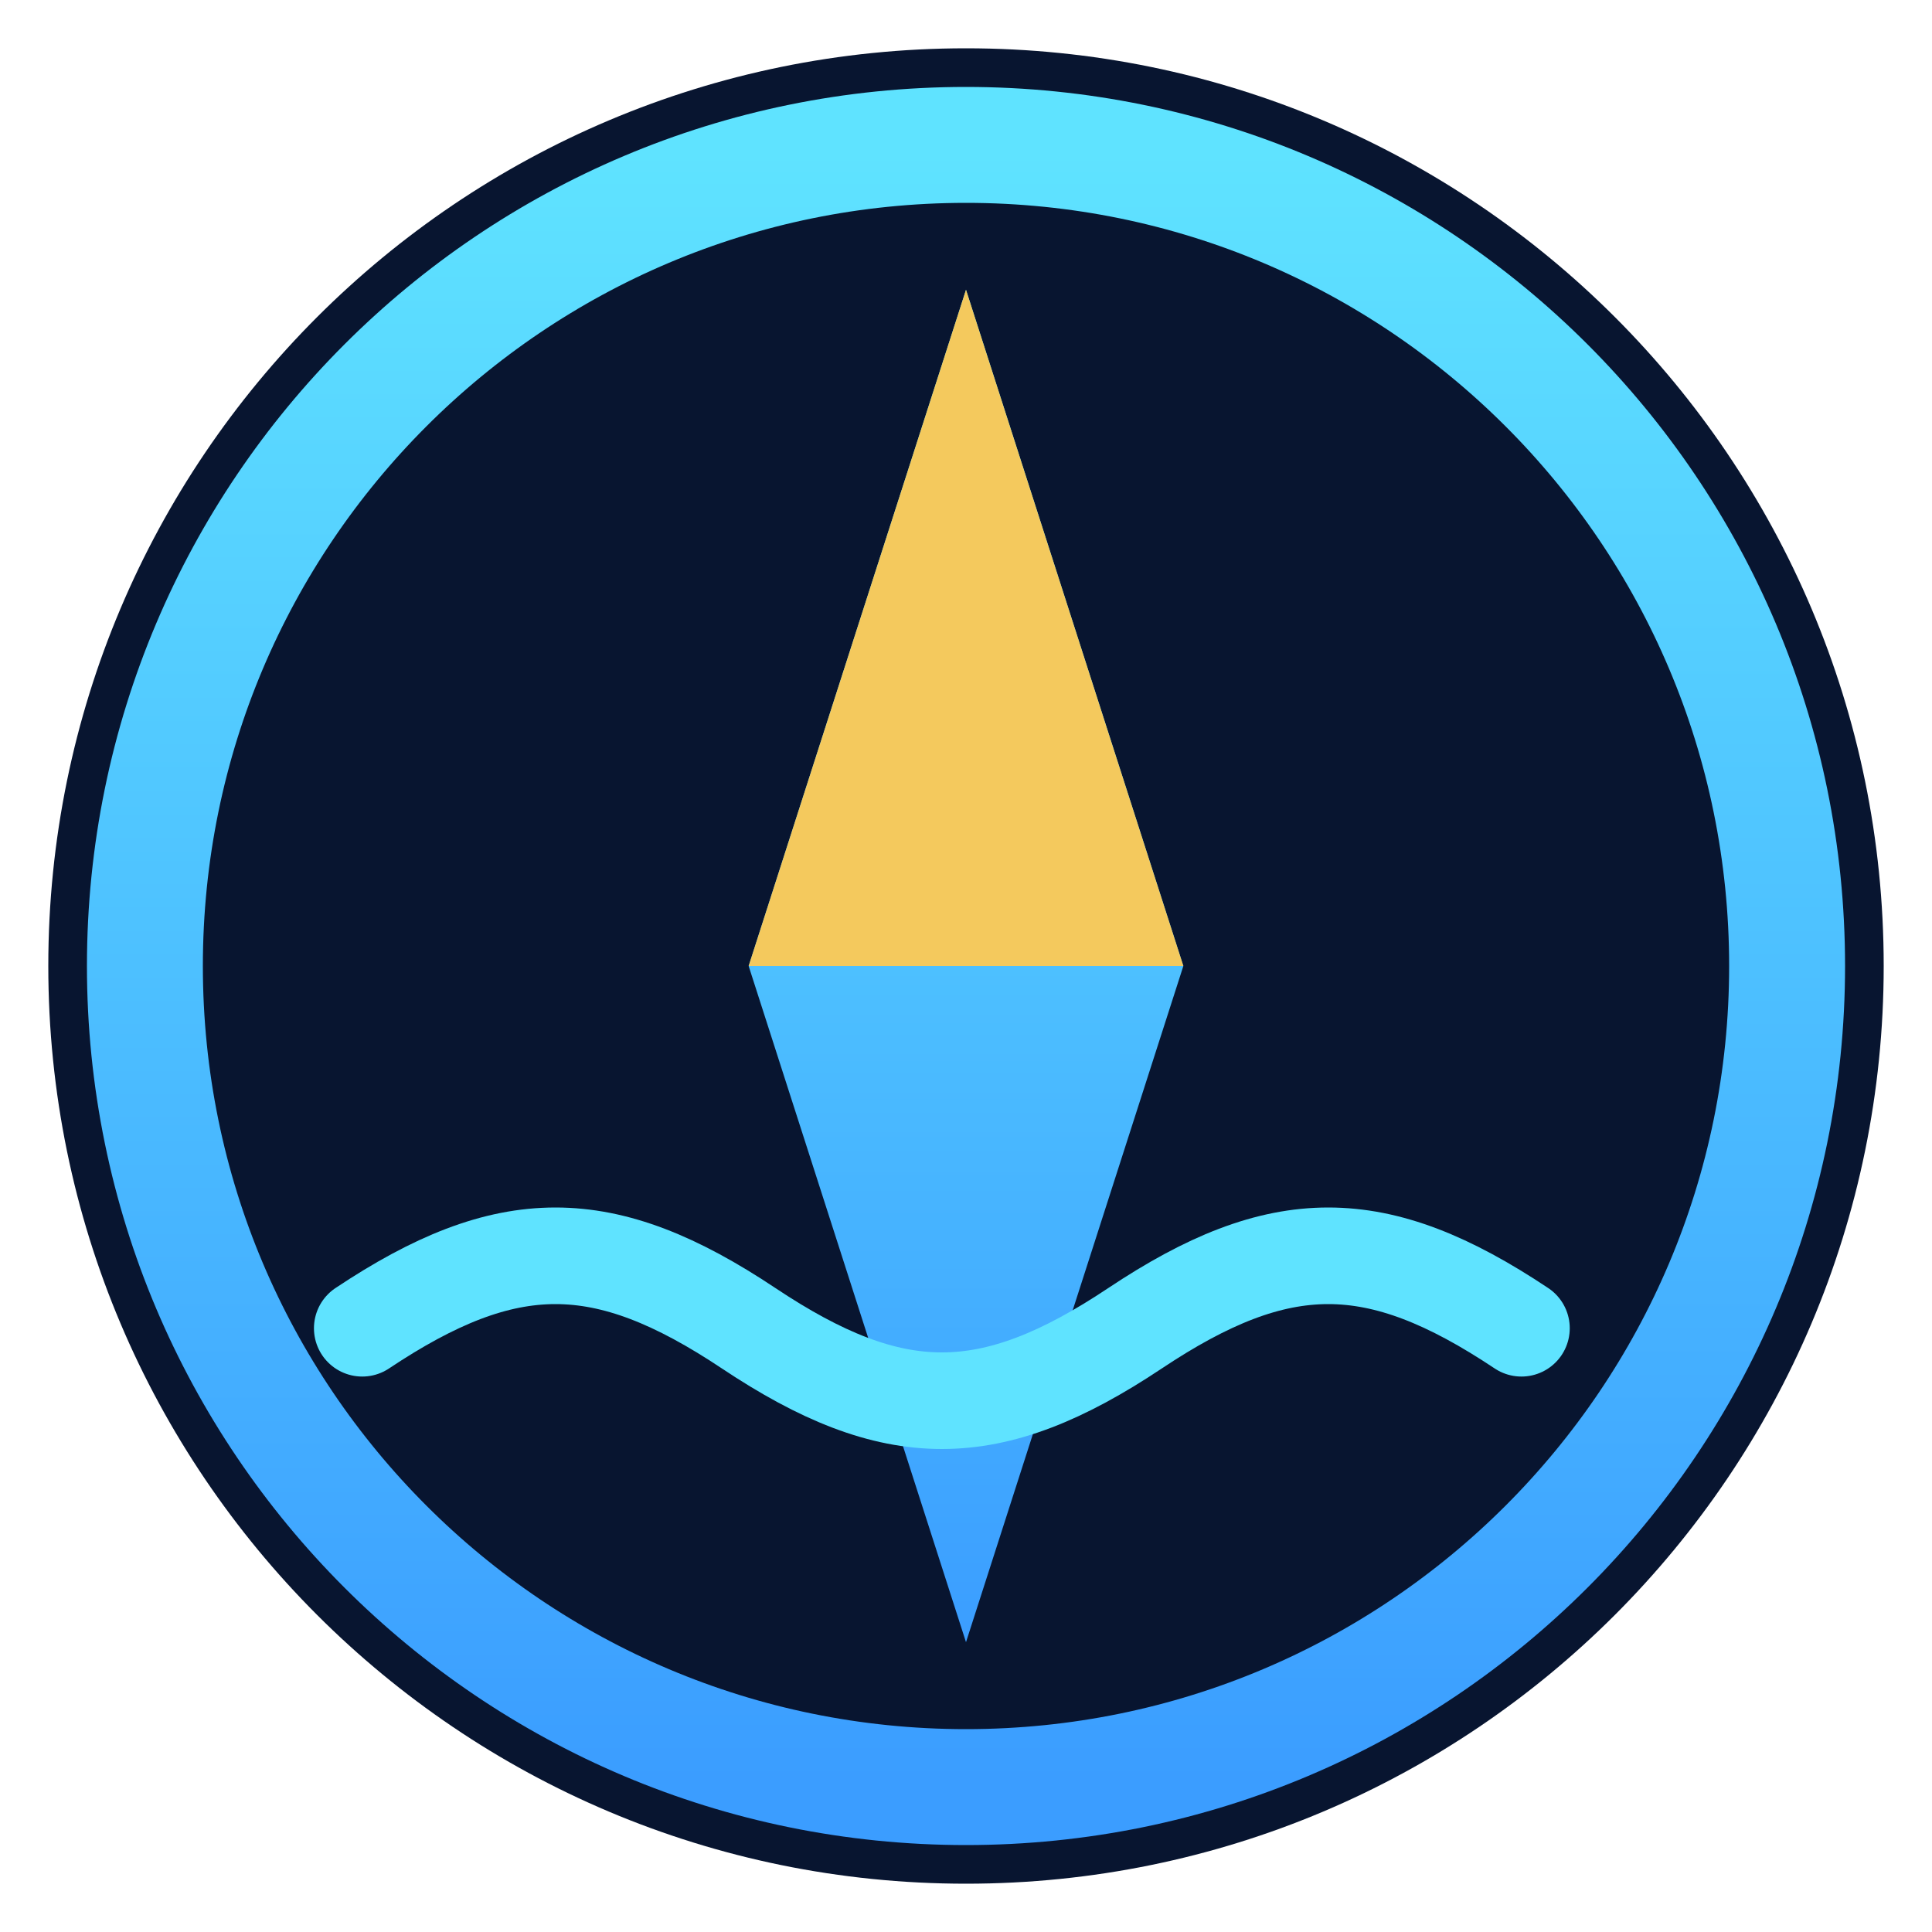
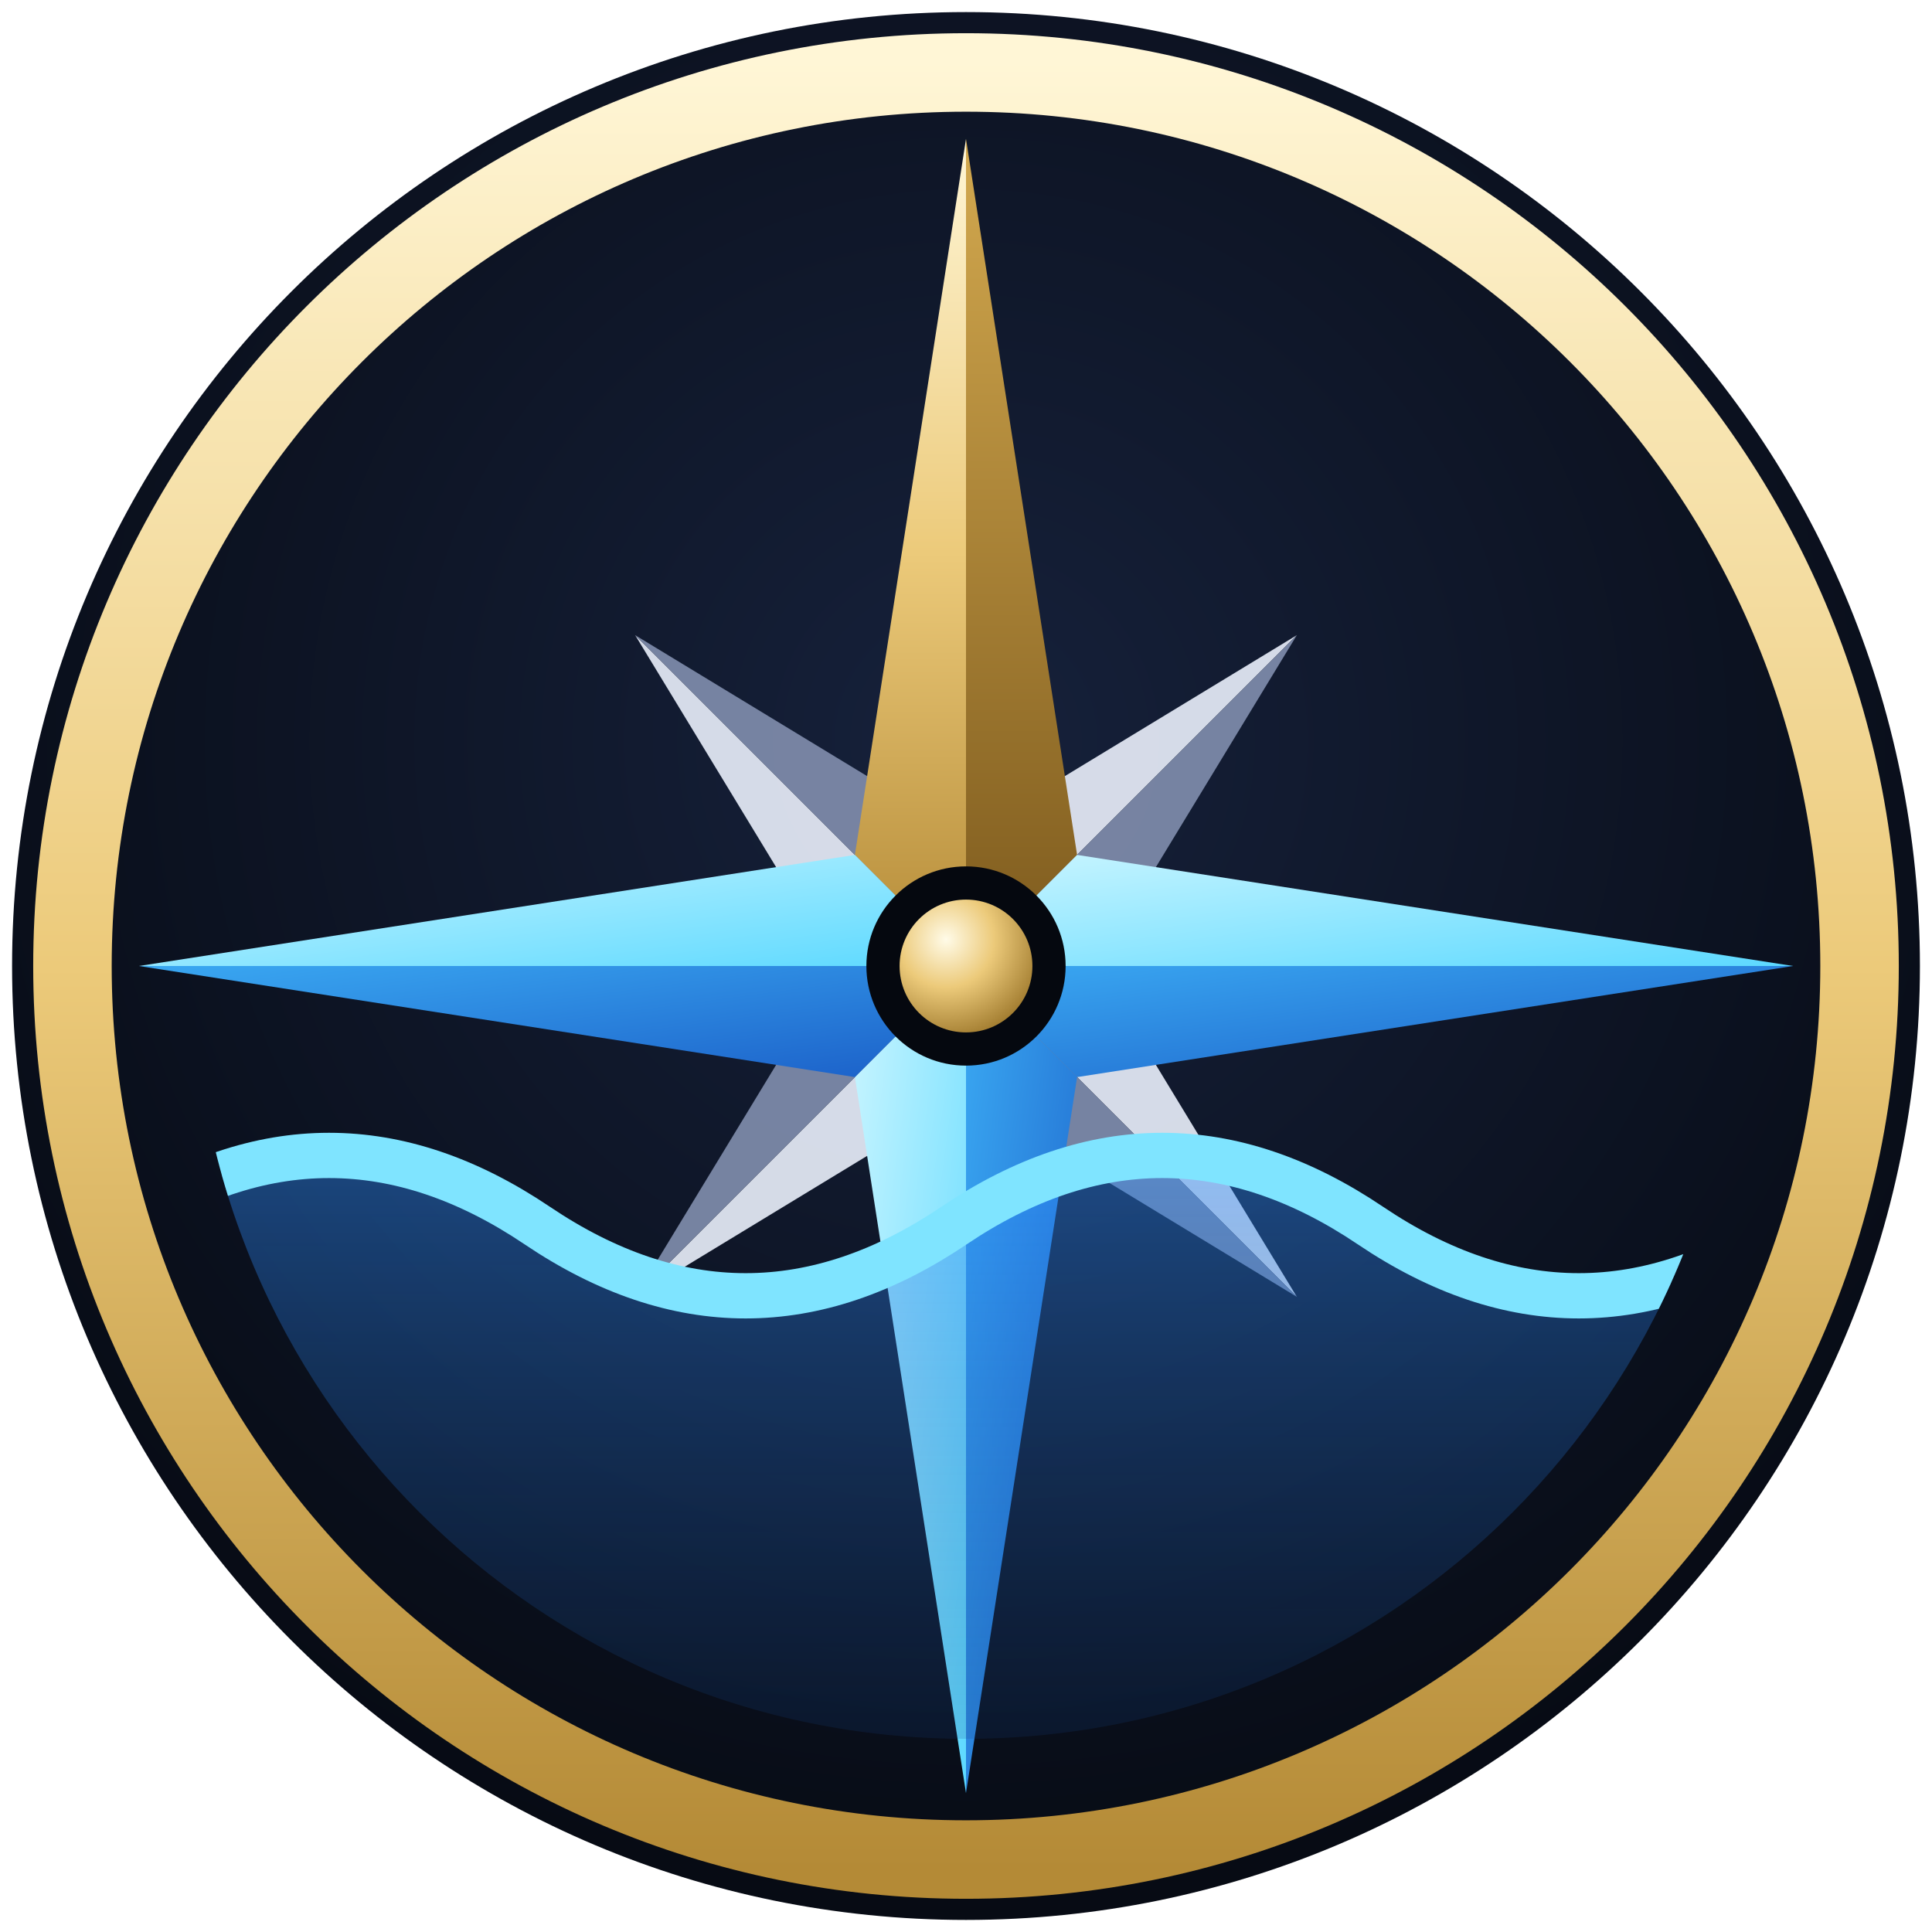
- <svg xmlns="http://www.w3.org/2000/svg" viewBox="0 0 40 40">
+ <svg xmlns="http://www.w3.org/2000/svg" viewBox="0 0 64 64">
  <defs>
-     <linearGradient id="g" x1="0" y1="0" x2="0" y2="1">
-       <stop offset="0" stop-color="#5fe3ff" />
-       <stop offset="1" stop-color="#3b9dff" />
+     <linearGradient id="tfG" x1="0" y1="0" x2="0" y2="1">
+       <stop offset="0" stop-color="#fff6d6" />
+       <stop offset=".5" stop-color="#ecca7a" />
+       <stop offset="1" stop-color="#b48a36" />
    </linearGradient>
+     <linearGradient id="tfD" x1="0" y1="0" x2="0" y2="1">
+       <stop offset="0" stop-color="#d3a94f" />
+       <stop offset="1" stop-color="#7d5a1d" />
+     </linearGradient>
+     <linearGradient id="tfT" x1="0" y1="0" x2="1" y2="1">
+       <stop offset="0" stop-color="#c9f5ff" />
+       <stop offset="1" stop-color="#5cd9ff" />
+     </linearGradient>
+     <linearGradient id="tfU" x1="0" y1="0" x2="1" y2="1">
+       <stop offset="0" stop-color="#3aa8f2" />
+       <stop offset="1" stop-color="#1b5fc8" />
+     </linearGradient>
+     <linearGradient id="tfW" x1="0" y1="0" x2="0" y2="1">
+       <stop offset="0" stop-color="#2f8fff" stop-opacity=".42" />
+       <stop offset="1" stop-color="#0b2a5c" stop-opacity=".1" />
+     </linearGradient>
+     <radialGradient id="tfJ" cx=".35" cy=".3" r=".8">
+       <stop offset="0" stop-color="#fffbe8" />
+       <stop offset=".45" stop-color="#ecca7a" />
+       <stop offset="1" stop-color="#9a7428" />
+     </radialGradient>
+     <radialGradient id="tfB" cx=".5" cy=".38" r=".7">
+       <stop offset="0" stop-color="#16213b" />
+       <stop offset="1" stop-color="#05080f" />
+     </radialGradient>
+     <clipPath id="tfC">
+       <circle cx="32" cy="32" r="25.6" />
+     </clipPath>
  </defs>
-   <circle cx="20" cy="20" r="19" fill="#081530" />
-   <circle cx="20" cy="20" r="17" fill="none" stroke="url(#g)" stroke-width="2.4" />
-   <path d="M20 6l4.5 14-4.5 14-4.5-14z" fill="url(#g)" />
-   <path d="M20 6l4.5 14h-9z" fill="#f4c95d" />
-   <path d="M7.5 27.5c3-2 5-2 8 0s5 2 8 0 5-2 8 0" fill="none" stroke="#5fe3ff" stroke-width="2" stroke-linecap="round" />
+   <circle cx="32" cy="32" r="31.6" fill="url(#tfB)" />
+   <circle cx="32" cy="32" r="29.6" fill="none" stroke="url(#tfG)" stroke-width="2.6" />
+   <g class="lg-rose">
+     <g opacity=".92">
+       <path d="M42.96 21.04L32 27.7L32 32Z" fill="#e6ecf7" />
+       <path d="M42.96 21.04L36.3 32L32 32Z" fill="#7f8cab" />
+       <path d="M42.96 42.96L36.3 32L32 32Z" fill="#e6ecf7" />
+       <path d="M42.96 42.96L32 36.3L32 32Z" fill="#7f8cab" />
+       <path d="M21.04 42.96L32 36.3L32 32Z" fill="#e6ecf7" />
+       <path d="M21.04 42.96L27.7 32L32 32Z" fill="#7f8cab" />
+       <path d="M21.04 21.04L27.7 32L32 32Z" fill="#e6ecf7" />
+       <path d="M21.04 21.04L32 27.7L32 32Z" fill="#7f8cab" />
+     </g>
+     <path d="M32 4.6L28.32 28.32L32 32Z" fill="url(#tfG)" />
+     <path d="M32 4.6L35.68 28.32L32 32Z" fill="url(#tfD)" />
+     <path d="M59.4 32L35.68 28.32L32 32Z" fill="url(#tfT)" />
+     <path d="M59.4 32L35.68 35.68L32 32Z" fill="url(#tfU)" />
+     <path d="M32 59.4L28.32 35.68L32 32Z" fill="url(#tfT)" />
+     <path d="M32 59.4L35.68 35.68L32 32Z" fill="url(#tfU)" />
+     <path d="M4.6 32L28.32 28.32L32 32Z" fill="url(#tfT)" />
+     <path d="M4.6 32L28.32 35.68L32 32Z" fill="url(#tfU)" />
+     <circle cx="32" cy="32" r="3.3" fill="#05080f" />
+     <circle cx="32" cy="32" r="2.2" fill="url(#tfJ)" />
+   </g>
+   <g class="lg-tide" clip-path="url(#tfC)">
+     <path d="M4 40.6c4.6-3.1 9.2-3.1 13.8 0s9.2 3.1 13.8 0 9.2-3.1 13.8 0 9.2 3.1 13.8 0V64H4z" fill="url(#tfW)" />
+     <path d="M4 40.6c4.6-3.1 9.2-3.1 13.8 0s9.2 3.1 13.8 0 9.2-3.1 13.8 0 9.2 3.1 13.8 0" fill="none" stroke="#7fe4ff" stroke-width="1.5" stroke-linecap="round" />
+   </g>
</svg>
